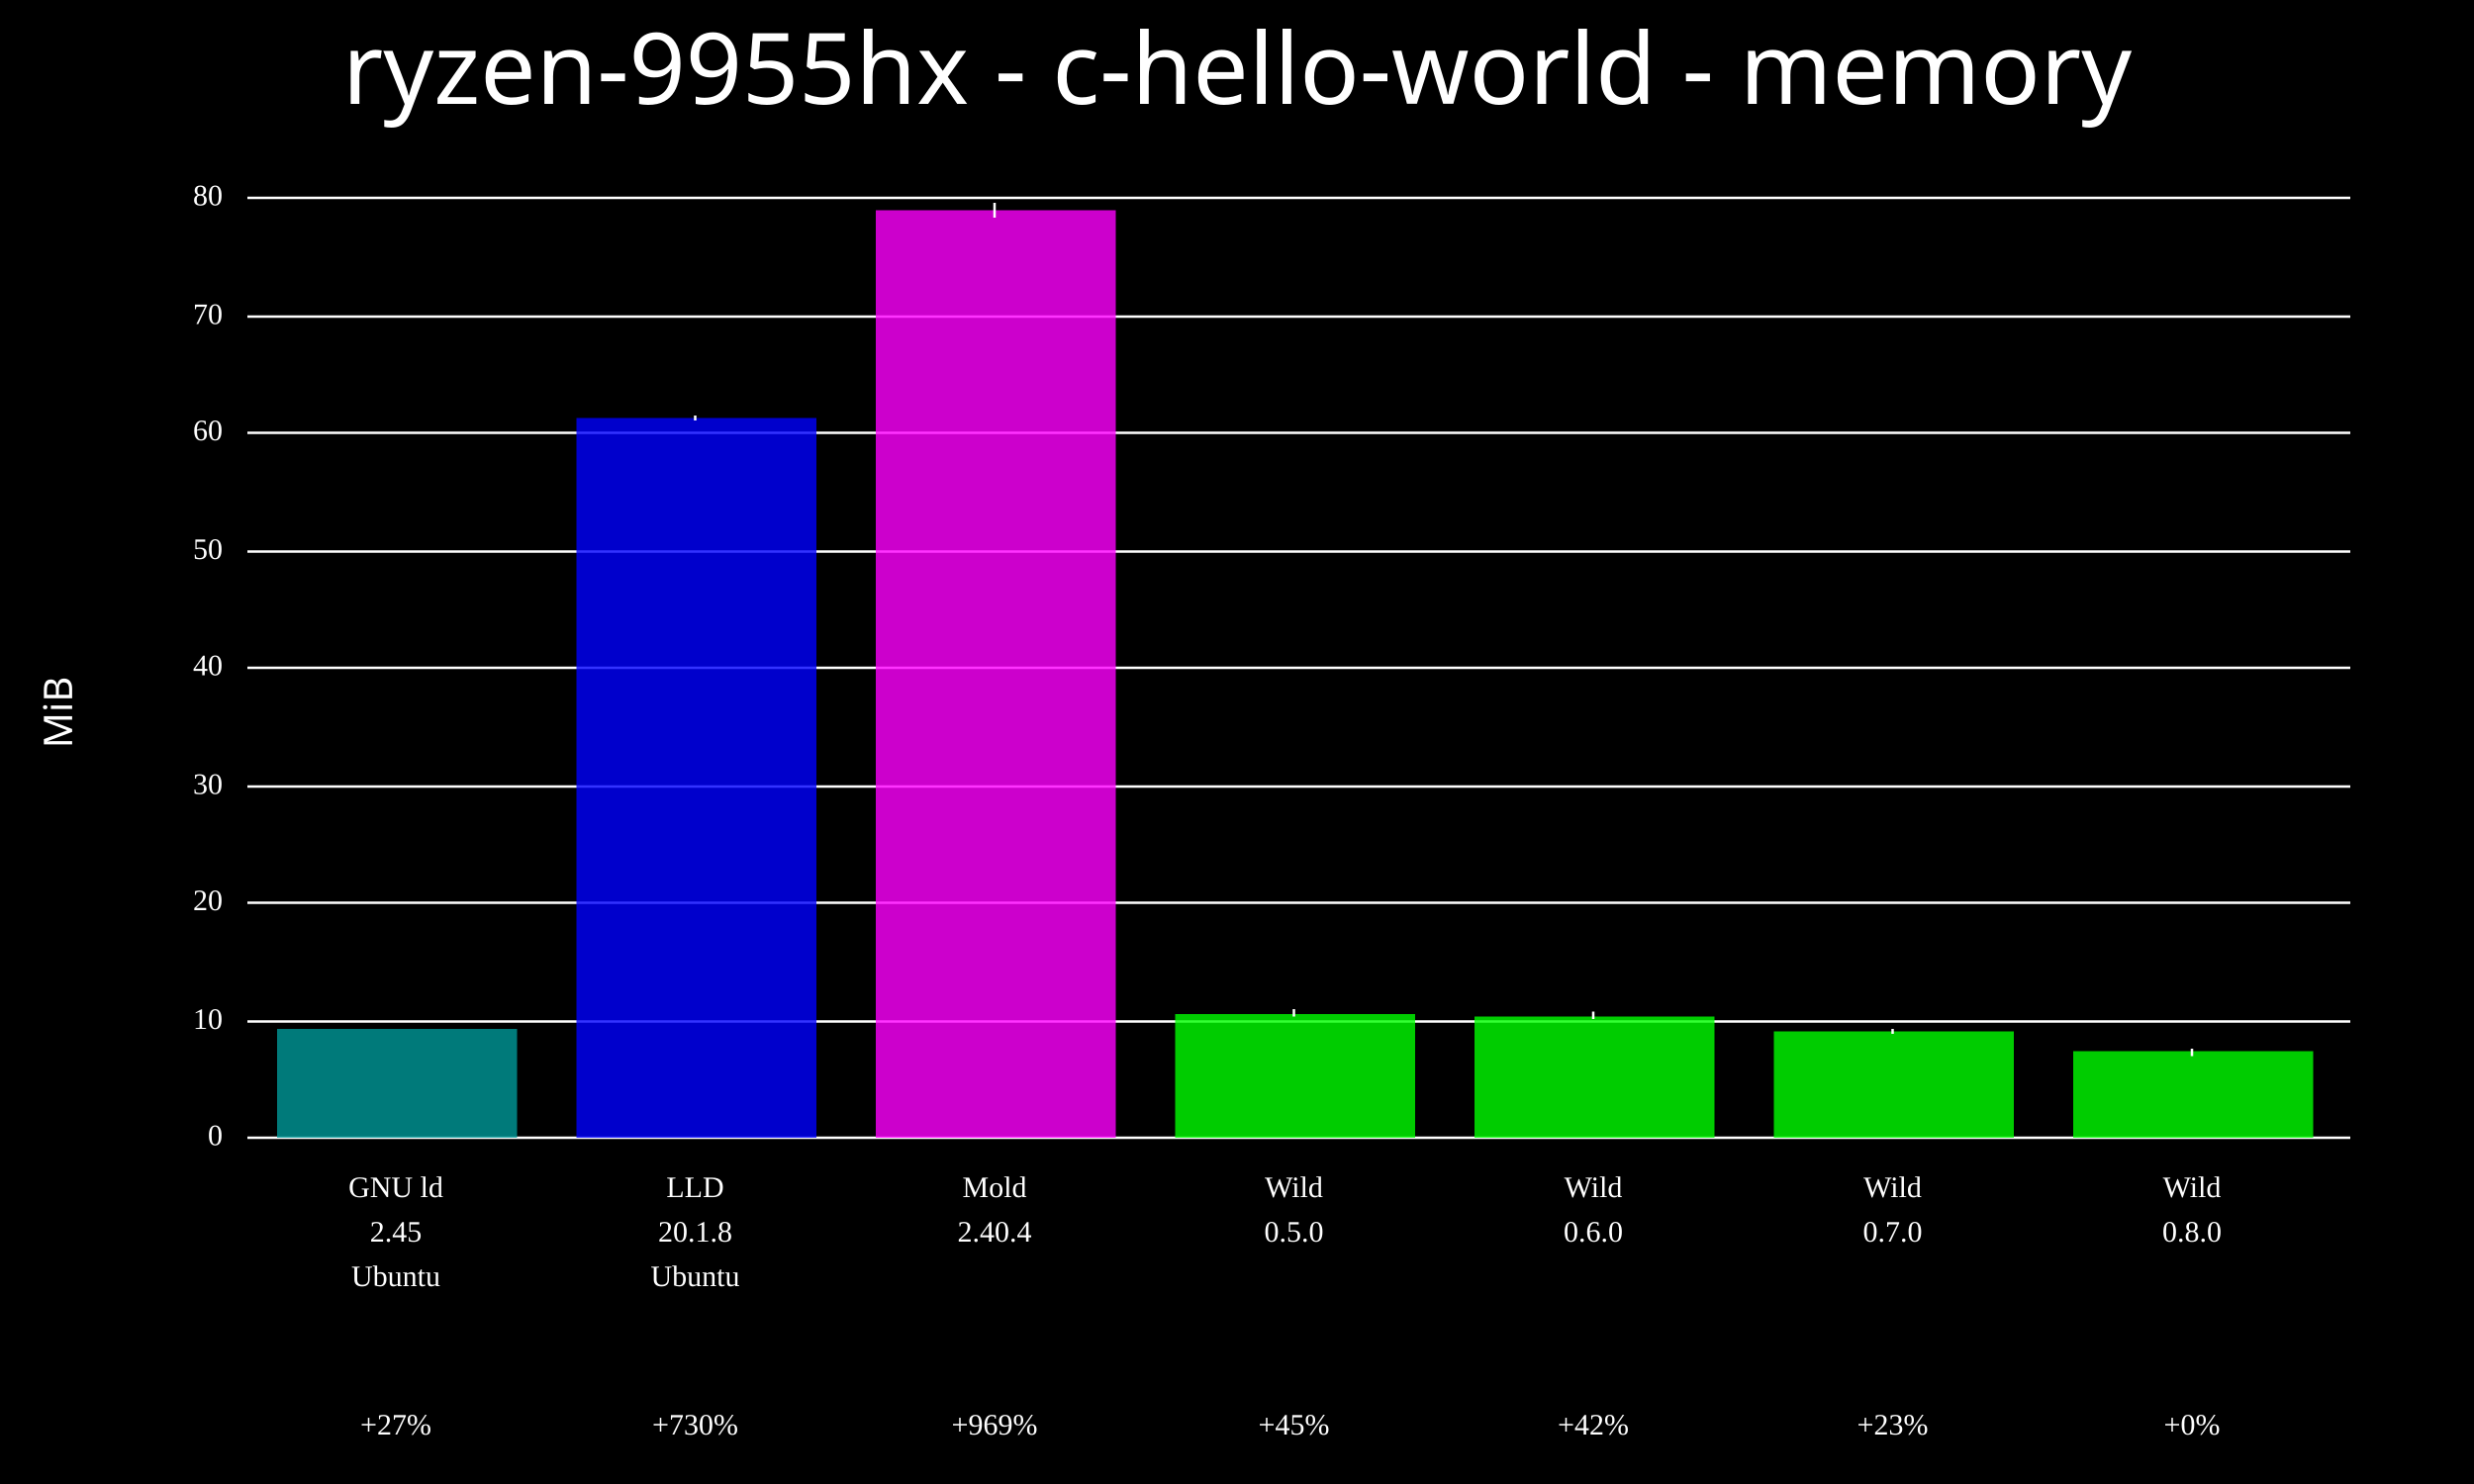
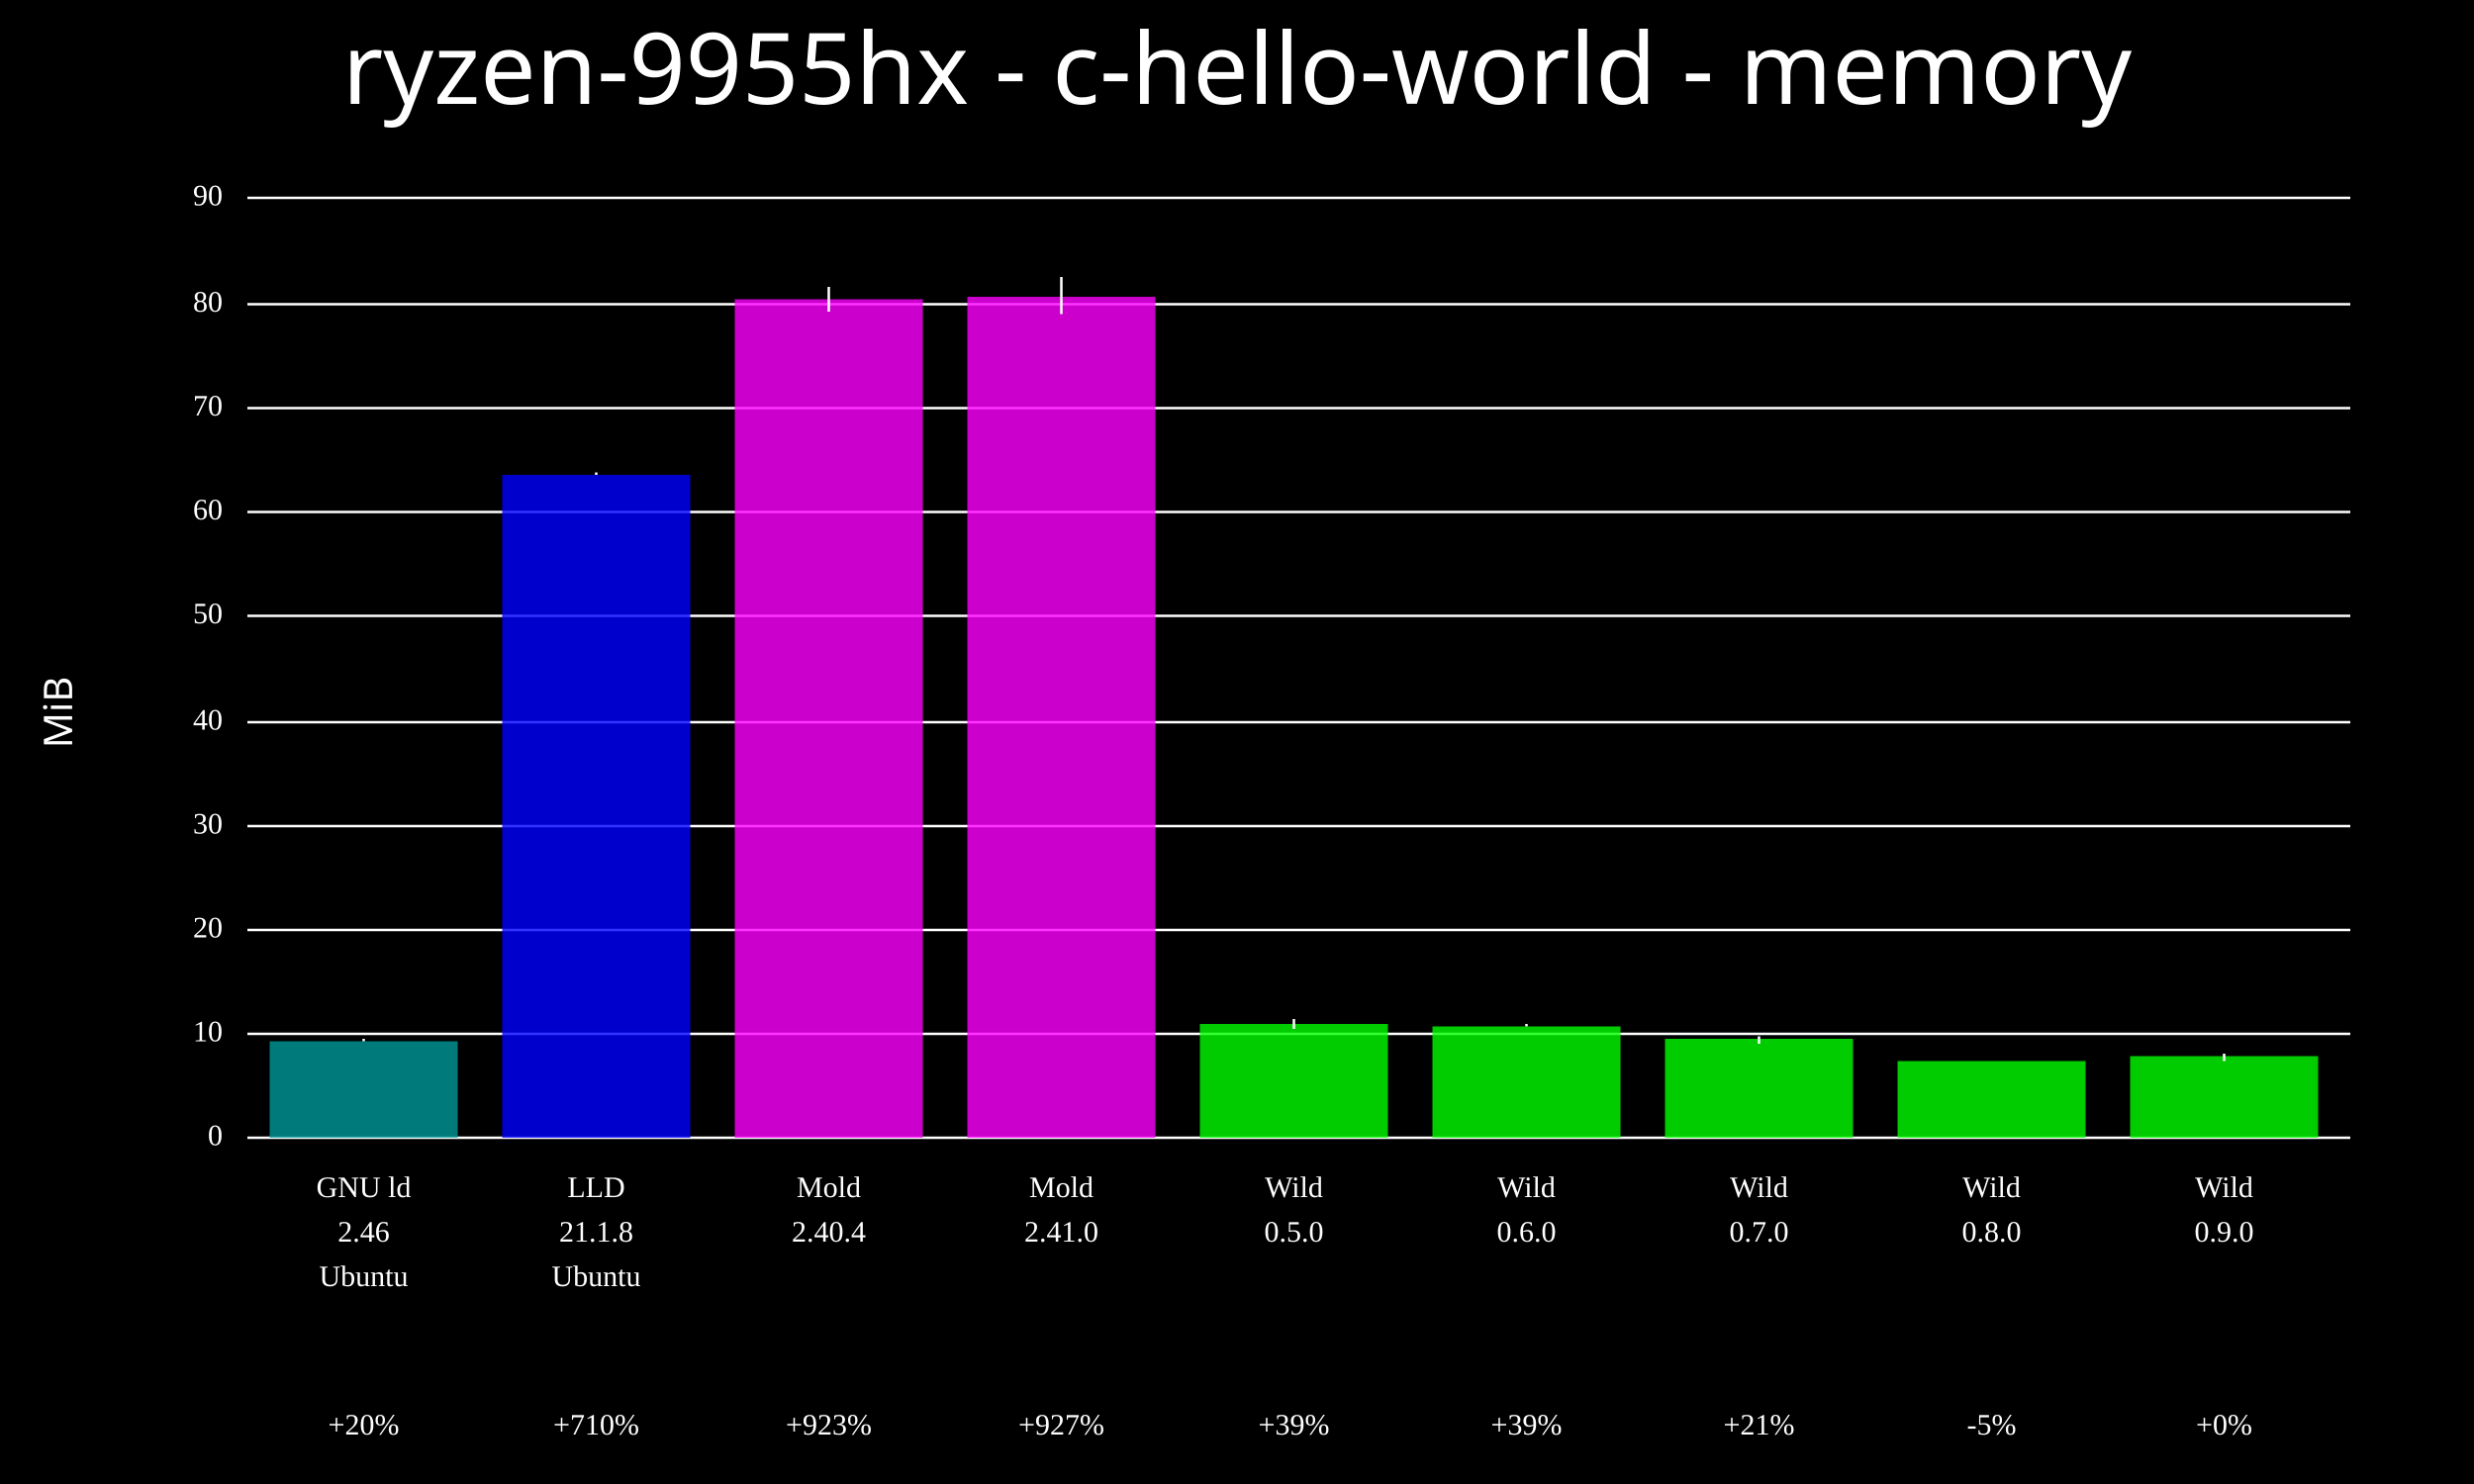
<svg xmlns="http://www.w3.org/2000/svg" width="1000" height="600" viewBox="0 0 1000 600">
  <rect x="0" y="0" width="1000" height="600" fill="#000000" />
  <text x="500" y="10" dy="0.8em" text-anchor="middle" font-family="sans-serif" font-size="40" fill="#FFFFFF">
ryzen-9955hx - c-hello-world - memory</text>
  <text x="5" y="300" dy="0.76em" text-anchor="middle" font-family="sans-serif" font-size="16" fill="#FFFFFF" transform="rotate(270, 5, 288)">MiB</text>
  <line x1="100" y1="460" x2="950" y2="460" stroke="#FFFFFF" />
  <text x="90" y="460" dy="0.5ex" text-anchor="end" fill="#FFFFFF">0</text>
-   <line x1="100" y1="413" x2="950" y2="413" stroke="#FFFFFF" />
-   <text x="90" y="413" dy="0.5ex" text-anchor="end" fill="#FFFFFF">10</text>
-   <line x1="100" y1="365" x2="950" y2="365" stroke="#FFFFFF" />
-   <text x="90" y="365" dy="0.5ex" text-anchor="end" fill="#FFFFFF">20</text>
-   <line x1="100" y1="318" x2="950" y2="318" stroke="#FFFFFF" />
-   <text x="90" y="318" dy="0.5ex" text-anchor="end" fill="#FFFFFF">30</text>
-   <line x1="100" y1="270" x2="950" y2="270" stroke="#FFFFFF" />
-   <text x="90" y="270" dy="0.5ex" text-anchor="end" fill="#FFFFFF">40</text>
-   <line x1="100" y1="223" x2="950" y2="223" stroke="#FFFFFF" />
-   <text x="90" y="223" dy="0.5ex" text-anchor="end" fill="#FFFFFF">50</text>
-   <line x1="100" y1="175" x2="950" y2="175" stroke="#FFFFFF" />
-   <text x="90" y="175" dy="0.5ex" text-anchor="end" fill="#FFFFFF">60</text>
-   <line x1="100" y1="128" x2="950" y2="128" stroke="#FFFFFF" />
-   <text x="90" y="128" dy="0.5ex" text-anchor="end" fill="#FFFFFF">70</text>
+   <line x1="100" y1="418" x2="950" y2="418" stroke="#FFFFFF" />
+   <text x="90" y="418" dy="0.5ex" text-anchor="end" fill="#FFFFFF">10</text>
+   <line x1="100" y1="376" x2="950" y2="376" stroke="#FFFFFF" />
+   <text x="90" y="376" dy="0.5ex" text-anchor="end" fill="#FFFFFF">20</text>
+   <line x1="100" y1="334" x2="950" y2="334" stroke="#FFFFFF" />
+   <text x="90" y="334" dy="0.5ex" text-anchor="end" fill="#FFFFFF">30</text>
+   <line x1="100" y1="292" x2="950" y2="292" stroke="#FFFFFF" />
+   <text x="90" y="292" dy="0.5ex" text-anchor="end" fill="#FFFFFF">40</text>
+   <line x1="100" y1="249" x2="950" y2="249" stroke="#FFFFFF" />
+   <text x="90" y="249" dy="0.5ex" text-anchor="end" fill="#FFFFFF">50</text>
+   <line x1="100" y1="207" x2="950" y2="207" stroke="#FFFFFF" />
+   <text x="90" y="207" dy="0.5ex" text-anchor="end" fill="#FFFFFF">60</text>
+   <line x1="100" y1="165" x2="950" y2="165" stroke="#FFFFFF" />
+   <text x="90" y="165" dy="0.5ex" text-anchor="end" fill="#FFFFFF">70</text>
+   <line x1="100" y1="123" x2="950" y2="123" stroke="#FFFFFF" />
+   <text x="90" y="123" dy="0.5ex" text-anchor="end" fill="#FFFFFF">80</text>
  <line x1="100" y1="80" x2="950" y2="80" stroke="#FFFFFF" />
-   <text x="90" y="80" dy="0.5ex" text-anchor="end" fill="#FFFFFF">80</text>
-   <rect fill="#009999" opacity="0.8" x="112" y="416" width="97" height="44" />
-   <line stroke="#FFFFFF" x1="160" y1="416" x2="160" y2="416" />
-   <text x="160" y="484" fill="#FFFFFF" text-anchor="middle">GNU ld</text>
-   <text x="160" y="502" fill="#FFFFFF" text-anchor="middle">2.45</text>
-   <text x="160" y="520" fill="#FFFFFF" text-anchor="middle">Ubuntu</text>
-   <text x="160" y="580" fill="#FFFFFF" text-anchor="middle">+27%</text>
-   <rect fill="#0000FF" opacity="0.8" x="233" y="169" width="97" height="291" />
-   <line stroke="#FFFFFF" x1="281" y1="168" x2="281" y2="170" />
-   <text x="281" y="484" fill="#FFFFFF" text-anchor="middle">LLD</text>
-   <text x="281" y="502" fill="#FFFFFF" text-anchor="middle">20.1.8</text>
-   <text x="281" y="520" fill="#FFFFFF" text-anchor="middle">Ubuntu</text>
-   <text x="281" y="580" fill="#FFFFFF" text-anchor="middle">+730%</text>
-   <rect fill="#FF00FF" opacity="0.8" x="354" y="85" width="97" height="375" />
-   <line stroke="#FFFFFF" x1="402" y1="82" x2="402" y2="88" />
-   <text x="402" y="484" fill="#FFFFFF" text-anchor="middle">Mold</text>
-   <text x="402" y="502" fill="#FFFFFF" text-anchor="middle">2.40.4</text>
-   <text x="402" y="580" fill="#FFFFFF" text-anchor="middle">+969%</text>
-   <rect fill="#00FF00" opacity="0.8" x="475" y="410" width="97" height="50" />
-   <line stroke="#FFFFFF" x1="523" y1="408" x2="523" y2="411" />
+   <text x="90" y="80" dy="0.5ex" text-anchor="end" fill="#FFFFFF">90</text>
+   <rect fill="#009999" opacity="0.8" x="109" y="421" width="76" height="39" />
+   <line stroke="#FFFFFF" x1="147" y1="420" x2="147" y2="421" />
+   <text x="147" y="484" fill="#FFFFFF" text-anchor="middle">GNU ld</text>
+   <text x="147" y="502" fill="#FFFFFF" text-anchor="middle">2.46</text>
+   <text x="147" y="520" fill="#FFFFFF" text-anchor="middle">Ubuntu</text>
+   <text x="147" y="580" fill="#FFFFFF" text-anchor="middle">+20%</text>
+   <rect fill="#0000FF" opacity="0.8" x="203" y="192" width="76" height="268" />
+   <line stroke="#FFFFFF" x1="241" y1="191" x2="241" y2="192" />
+   <text x="241" y="484" fill="#FFFFFF" text-anchor="middle">LLD</text>
+   <text x="241" y="502" fill="#FFFFFF" text-anchor="middle">21.1.8</text>
+   <text x="241" y="520" fill="#FFFFFF" text-anchor="middle">Ubuntu</text>
+   <text x="241" y="580" fill="#FFFFFF" text-anchor="middle">+710%</text>
+   <rect fill="#FF00FF" opacity="0.8" x="297" y="121" width="76" height="339" />
+   <line stroke="#FFFFFF" x1="335" y1="116" x2="335" y2="126" />
+   <text x="335" y="484" fill="#FFFFFF" text-anchor="middle">Mold</text>
+   <text x="335" y="502" fill="#FFFFFF" text-anchor="middle">2.40.4</text>
+   <text x="335" y="580" fill="#FFFFFF" text-anchor="middle">+923%</text>
+   <rect fill="#FF00FF" opacity="0.8" x="391" y="120" width="76" height="340" />
+   <line stroke="#FFFFFF" x1="429" y1="112" x2="429" y2="127" />
+   <text x="429" y="484" fill="#FFFFFF" text-anchor="middle">Mold</text>
+   <text x="429" y="502" fill="#FFFFFF" text-anchor="middle">2.41.0</text>
+   <text x="429" y="580" fill="#FFFFFF" text-anchor="middle">+927%</text>
+   <rect fill="#00FF00" opacity="0.8" x="485" y="414" width="76" height="46" />
+   <line stroke="#FFFFFF" x1="523" y1="412" x2="523" y2="416" />
  <text x="523" y="484" fill="#FFFFFF" text-anchor="middle">Wild</text>
  <text x="523" y="502" fill="#FFFFFF" text-anchor="middle">0.5.0</text>
-   <text x="523" y="580" fill="#FFFFFF" text-anchor="middle">+45%</text>
-   <rect fill="#00FF00" opacity="0.8" x="596" y="411" width="97" height="49" />
-   <line stroke="#FFFFFF" x1="644" y1="409" x2="644" y2="412" />
-   <text x="644" y="484" fill="#FFFFFF" text-anchor="middle">Wild</text>
-   <text x="644" y="502" fill="#FFFFFF" text-anchor="middle">0.6.0</text>
-   <text x="644" y="580" fill="#FFFFFF" text-anchor="middle">+42%</text>
-   <rect fill="#00FF00" opacity="0.8" x="717" y="417" width="97" height="43" />
-   <line stroke="#FFFFFF" x1="765" y1="416" x2="765" y2="418" />
-   <text x="765" y="484" fill="#FFFFFF" text-anchor="middle">Wild</text>
-   <text x="765" y="502" fill="#FFFFFF" text-anchor="middle">0.7.0</text>
-   <text x="765" y="580" fill="#FFFFFF" text-anchor="middle">+23%</text>
-   <rect fill="#00FF00" opacity="0.8" x="838" y="425" width="97" height="35" />
-   <line stroke="#FFFFFF" x1="886" y1="424" x2="886" y2="427" />
-   <text x="886" y="484" fill="#FFFFFF" text-anchor="middle">Wild</text>
-   <text x="886" y="502" fill="#FFFFFF" text-anchor="middle">0.8.0</text>
-   <text x="886" y="580" fill="#FFFFFF" text-anchor="middle">+0%</text>
+   <text x="523" y="580" fill="#FFFFFF" text-anchor="middle">+39%</text>
+   <rect fill="#00FF00" opacity="0.8" x="579" y="415" width="76" height="45" />
+   <line stroke="#FFFFFF" x1="617" y1="414" x2="617" y2="415" />
+   <text x="617" y="484" fill="#FFFFFF" text-anchor="middle">Wild</text>
+   <text x="617" y="502" fill="#FFFFFF" text-anchor="middle">0.6.0</text>
+   <text x="617" y="580" fill="#FFFFFF" text-anchor="middle">+39%</text>
+   <rect fill="#00FF00" opacity="0.8" x="673" y="420" width="76" height="40" />
+   <line stroke="#FFFFFF" x1="711" y1="419" x2="711" y2="422" />
+   <text x="711" y="484" fill="#FFFFFF" text-anchor="middle">Wild</text>
+   <text x="711" y="502" fill="#FFFFFF" text-anchor="middle">0.7.0</text>
+   <text x="711" y="580" fill="#FFFFFF" text-anchor="middle">+21%</text>
+   <rect fill="#00FF00" opacity="0.8" x="767" y="429" width="76" height="31" />
+   <line stroke="#FFFFFF" x1="805" y1="429" x2="805" y2="429" />
+   <text x="805" y="484" fill="#FFFFFF" text-anchor="middle">Wild</text>
+   <text x="805" y="502" fill="#FFFFFF" text-anchor="middle">0.8.0</text>
+   <text x="805" y="580" fill="#FFFFFF" text-anchor="middle">-5%</text>
+   <rect fill="#00FF00" opacity="0.8" x="861" y="427" width="76" height="33" />
+   <line stroke="#FFFFFF" x1="899" y1="426" x2="899" y2="429" />
+   <text x="899" y="484" fill="#FFFFFF" text-anchor="middle">Wild</text>
+   <text x="899" y="502" fill="#FFFFFF" text-anchor="middle">0.9.0</text>
+   <text x="899" y="580" fill="#FFFFFF" text-anchor="middle">+0%</text>
</svg>
